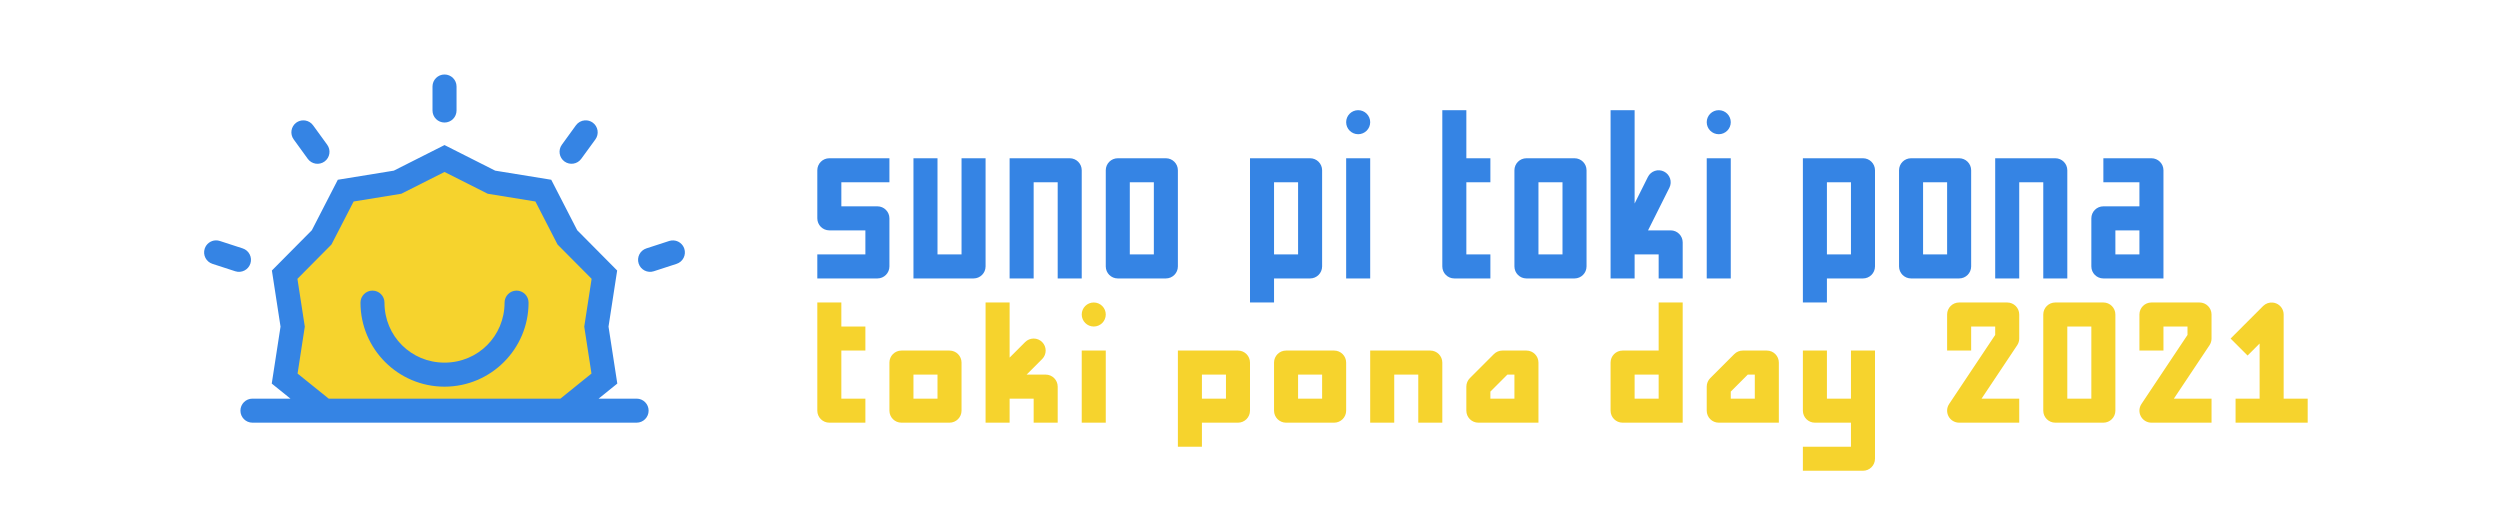
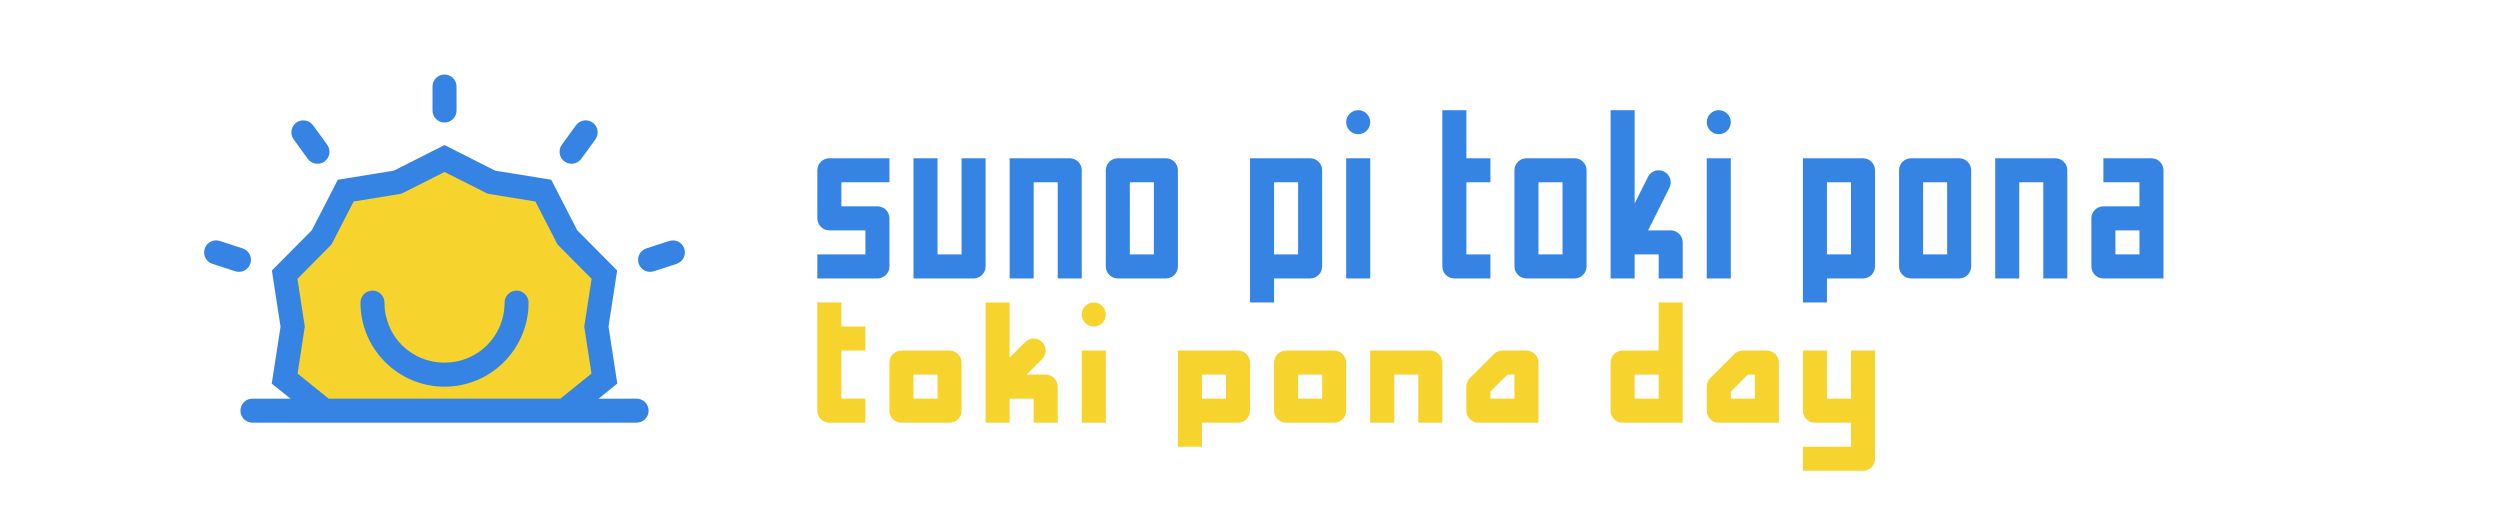
- <svg xmlns="http://www.w3.org/2000/svg" width="1920" height="400" viewBox="0 0 1920 400" version="1.1" id="svg5">
-   <defs id="defs2" />
-   <g id="layer1">
-     <path style="color:#000000;fill:#f6d32d;stroke-width:18.442px;-inkscape-stroke:none" d="m 433.601,315.388 30.566,-24.655 -6.143,-39.892 6.143,-39.892 -28.417,-28.663 -18.479,-35.884 -39.837,-6.486 -36.043,-18.168 -36.041,18.169 -39.838,6.486 -18.479,35.884 -28.417,28.663 6.143,39.892 -6.143,39.892 30.566,24.655 z" id="path6873" />
-     <path id="path23859-3" style="color:#000000;fill:#3584e4;stroke-width:18.462;stroke-linecap:square;stroke-linejoin:round;-inkscape-stroke:none" d="m 1043.077,84.616 c -5.098,4e-5 -9.231,4.133 -9.231,9.231 0,5.098 4.133,9.231 9.231,9.231 5.098,2e-5 9.231,-4.133 9.231,-9.231 0,-5.098 -4.133,-9.231 -9.231,-9.231 z m 64.615,0 v 9.231 27.692 18.462 64.615 c 5e-4,5.098 4.133,9.23 9.231,9.231 h 18.462 9.231 v -18.462 h -9.231 -9.231 v -55.385 h 9.231 9.231 v -18.462 h -9.231 -9.231 V 93.847 84.616 Z m 129.231,0 v 9.231 83.077 18.462 9.231 9.231 h 18.462 v -9.231 -9.231 h 18.462 v 9.231 9.231 h 18.462 v -9.231 -18.462 c -5e-4,-5.098 -4.133,-9.23 -9.231,-9.231 h -17.38 l 16.406,-32.776 c 2.291,-4.57 0.431,-10.13 -4.147,-12.404 -2.185,-1.092 -4.713,-1.273 -7.031,-0.505 -2.326,0.78 -4.247,2.453 -5.337,4.651 l -10.204,20.409 V 93.847 84.616 Z m 83.077,0 c -5.098,-2e-5 -9.231,4.133 -9.231,9.231 0,5.098 4.133,9.231 9.231,9.231 5.098,2e-5 9.231,-4.133 9.231,-9.231 0,-5.098 -4.133,-9.231 -9.231,-9.231 z m -683.077,36.923 c -5.098,5.1e-4 -9.23,4.133 -9.231,9.231 v 36.923 c 5.1e-4,5.098 4.133,9.23 9.231,9.231 h 27.692 v 18.462 h -27.692 -9.231 v 18.462 h 9.231 36.923 c 5.098,-5.1e-4 9.23,-4.133 9.231,-9.231 v -36.923 c -5.1e-4,-5.098 -4.133,-9.23 -9.231,-9.231 h -27.692 v -18.462 h 27.692 9.231 v -18.462 h -9.231 z m 64.615,0 v 9.231 73.846 9.231 H 720 747.692 c 5.098,-5.1e-4 9.23,-4.133 9.231,-9.231 v -73.846 -9.231 h -18.462 v 9.231 64.615 H 720 v -64.615 -9.231 z m 73.846,0 v 18.462 64.615 9.231 h 18.462 v -9.231 -64.615 h 18.462 v 64.615 9.231 h 18.462 v -9.231 -73.846 c -5.1e-4,-5.098 -4.133,-9.23 -9.231,-9.231 h -27.692 z m 83.077,0 c -5.098,5.1e-4 -9.23,4.133 -9.231,9.231 v 73.846 c 5.1e-4,5.098 4.133,9.23 9.231,9.231 h 36.923 c 5.098,-5.1e-4 9.23,-4.133 9.231,-9.231 V 130.77 c -5.1e-4,-5.098 -4.133,-9.23 -9.231,-9.231 z m 101.538,0 v 18.462 55.385 18.462 9.231 9.231 h 18.462 v -9.231 -9.231 h 27.692 c 5.098,-4.9e-4 9.23,-4.133 9.231,-9.231 V 130.77 c -5e-4,-5.098 -4.133,-9.23 -9.231,-9.231 h -27.692 z m 73.846,0 v 9.231 73.846 9.231 h 18.462 v -9.231 -73.846 -9.231 z m 138.462,0 c -5.098,4.9e-4 -9.23,4.133 -9.231,9.231 v 73.846 c 5e-4,5.098 4.133,9.23 9.231,9.231 h 36.923 c 5.098,-5.5e-4 9.23,-4.133 9.231,-9.231 V 130.77 c -5e-4,-5.098 -4.133,-9.23 -9.231,-9.231 z m 138.462,0 v 9.231 73.846 9.231 h 18.462 v -9.231 -73.846 -9.231 z m 73.846,0 v 18.462 55.385 18.462 9.231 9.231 h 18.462 v -9.231 -9.231 h 27.692 c 5.098,-4.9e-4 9.23,-4.133 9.231,-9.231 V 130.77 c -5e-4,-5.098 -4.133,-9.23 -9.231,-9.231 h -27.692 z m 83.077,0 c -5.098,4.9e-4 -9.23,4.133 -9.231,9.231 v 73.846 c 5e-4,5.098 4.133,9.23 9.231,9.231 h 36.923 c 5.098,-4.9e-4 9.23,-4.133 9.231,-9.231 V 130.77 c -5e-4,-5.098 -4.133,-9.23 -9.231,-9.231 z m 64.615,0 v 18.462 64.615 9.231 h 18.462 v -9.231 -64.615 h 18.462 v 64.615 9.231 h 18.462 v -9.231 -73.846 c -5e-4,-5.098 -4.133,-9.23 -9.231,-9.231 h -27.692 z m 83.077,0 v 18.462 h 9.231 18.462 v 18.462 h -27.692 c -5.098,4.9e-4 -9.23,4.133 -9.231,9.231 v 36.923 c 5e-4,5.098 4.133,9.23 9.231,9.231 46.154,0 46.154,0 46.154,0 V 176.924 158.462 130.77 c -5e-4,-5.098 -4.133,-9.23 -9.231,-9.231 h -27.692 z m -747.692,18.462 h 18.462 v 55.385 h -18.462 z m 110.769,0 h 18.462 v 55.385 h -18.462 z m 203.077,0 H 1200 v 55.385 h -18.462 z m 221.538,0 h 18.462 v 55.385 h -18.462 z m 73.846,0 h 18.462 v 55.385 h -18.462 z m 147.692,36.923 h 18.462 v 18.462 h -18.462 z" />
-     <path id="path2009-6" style="color:#000000;fill:#f6d32d;stroke-width:18.462;stroke-linecap:square;stroke-linejoin:round;-inkscape-stroke:none" d="m 627.692,232.308 v 9.231 9.231 18.462 46.154 a 9.232,9.232 0 0 0 9.231,9.231 h 18.462 9.231 v -18.462 h -9.231 -9.231 v -36.923 h 9.231 9.231 V 250.77 h -9.231 -9.231 v -9.231 -9.231 z m 129.231,0 v 9.231 46.154 18.462 9.231 9.231 h 18.462 v -9.231 -9.231 h 18.462 v 9.231 9.231 h 18.462 v -9.231 -18.462 a 9.232,9.232 0 0 0 -9.231,-9.231 H 788.438 l 11.935,-11.935 a 9.231,9.231 0 0 0 0,-13.053 9.231,9.231 0 0 0 -6.526,-2.704 9.231,9.231 0 0 0 -6.526,2.704 l -11.935,11.935 v -33.101 -9.231 z m 83.077,0 a 9.231,9.231 0 0 0 -9.231,9.231 A 9.231,9.231 0 0 0 840,250.77 9.231,9.231 0 0 0 849.231,241.539 9.231,9.231 0 0 0 840,232.308 Z m 433.846,0 v 9.231 27.692 h -27.692 a 9.232,9.232 0 0 0 -9.231,9.231 v 36.923 a 9.232,9.232 0 0 0 9.231,9.231 h 36.923 9.231 v -9.231 -27.692 -18.462 -27.692 -9.231 z m 230.769,0 a 9.232,9.232 0 0 0 -9.231,9.231 v 18.462 9.231 h 18.462 v -9.231 -9.231 h 18.462 v 6.454 l -35.373,53.041 a 9.232,9.232 0 0 0 7.68,14.351 h 36.923 9.231 v -18.462 h -9.231 -19.688 l 27.368,-41.034 a 9.232,9.232 0 0 0 1.55,-5.12 v -18.462 a 9.232,9.232 0 0 0 -9.231,-9.231 z m 73.846,0 a 9.232,9.232 0 0 0 -9.231,9.231 v 73.846 a 9.232,9.232 0 0 0 9.231,9.231 h 36.923 a 9.232,9.232 0 0 0 9.231,-9.231 v -73.846 a 9.232,9.232 0 0 0 -9.231,-9.231 z m 73.846,0 a 9.232,9.232 0 0 0 -9.231,9.231 v 18.462 9.231 h 18.462 v -9.231 -9.231 H 1680 v 6.454 l -35.373,53.041 a 9.232,9.232 0 0 0 7.68,14.351 h 36.923 9.231 v -18.462 h -9.231 -19.688 l 27.368,-41.034 a 9.232,9.232 0 0 0 1.55,-5.12 v -18.462 a 9.232,9.232 0 0 0 -9.231,-9.231 z m 93.209,0.072 a 9.232,9.232 0 0 0 -7.428,2.632 l -18.462,18.462 -6.526,6.527 13.053,13.053 6.527,-6.526 2.704,-2.704 v 42.332 h -9.231 -9.231 v 18.462 h 9.231 9.231 18.462 9.231 9.231 v -18.462 h -9.231 -9.231 v -64.615 a 9.232,9.232 0 0 0 -5.697,-8.51 9.232,9.232 0 0 0 -2.632,-0.649 z m -157.825,18.39 h 18.462 v 55.385 h -18.462 z m -895.385,18.462 a 9.232,9.232 0 0 0 -9.231,9.231 v 36.923 a 9.232,9.232 0 0 0 9.231,9.231 h 36.923 a 9.232,9.232 0 0 0 9.231,-9.231 v -36.923 a 9.232,9.232 0 0 0 -9.231,-9.231 z m 138.462,0 v 9.231 36.923 9.231 h 18.462 v -9.231 -36.923 -9.231 z m 73.846,0 v 18.462 18.462 18.462 9.231 9.231 h 18.462 v -9.231 -9.231 h 27.692 A 9.232,9.232 0 0 0 960,315.385 v -36.923 a 9.232,9.232 0 0 0 -9.231,-9.231 h -27.692 z m 83.077,0 a 9.232,9.232 0 0 0 -9.231,9.231 v 36.923 a 9.232,9.232 0 0 0 9.231,9.231 h 36.923 a 9.232,9.232 0 0 0 9.231,-9.231 v -36.923 a 9.232,9.232 0 0 0 -9.231,-9.231 z m 64.615,0 v 18.462 27.692 9.231 h 18.462 v -9.231 -27.692 h 18.462 v 27.692 9.231 h 18.462 v -9.231 -36.923 a 9.232,9.232 0 0 0 -9.231,-9.231 h -27.692 z m 101.538,0 a 9.232,9.232 0 0 0 -6.527,2.704 l -18.462,18.462 a 9.232,9.232 0 0 0 -2.704,6.526 v 18.462 a 9.232,9.232 0 0 0 9.231,9.231 h 27.692 9.231 9.231 v -18.462 -27.692 a 9.232,9.232 0 0 0 -9.231,-9.231 z m 184.615,0 a 9.232,9.232 0 0 0 -6.526,2.704 l -18.462,18.462 a 9.232,9.232 0 0 0 -2.704,6.526 v 18.462 a 9.232,9.232 0 0 0 9.231,9.231 h 27.692 9.231 9.231 v -18.462 -27.692 a 9.232,9.232 0 0 0 -9.231,-9.231 z m 46.154,0 v 9.231 36.923 a 9.232,9.232 0 0 0 9.231,9.231 h 27.692 v 18.462 h -27.692 -9.231 v 18.462 h 9.231 36.923 A 9.232,9.232 0 0 0 1440,352.308 v -27.692 -18.462 -27.692 -9.231 h -18.462 v 9.231 27.692 h -18.462 v -27.692 -9.231 z M 701.538,287.693 H 720 v 18.462 h -18.462 z m 221.538,0 h 18.462 v 18.462 h -18.462 z m 73.846,0 h 18.462 v 18.462 h -18.462 z m 160.745,0 h 5.409 v 18.462 h -18.462 v -5.409 z m 97.716,0 h 18.462 v 18.462 h -18.462 z m 86.899,0 h 5.409 v 18.462 h -18.462 v -5.409 z" />
-     <path id="path6923" style="color:#000000;fill:#3584e4;stroke-width:18.462;stroke-linecap:round;-inkscape-stroke:none" d="m 341.394,57.212 a 9.221,9.221 0 0 0 -9.231,9.195 v 18.462 a 9.221,9.221 0 0 0 9.231,9.231 9.221,9.221 0 0 0 9.231,-9.231 V 66.407 a 9.221,9.221 0 0 0 -9.231,-9.195 z M 233.005,92.44 a 9.221,9.221 0 0 0 -5.445,1.731 9.221,9.221 0 0 0 -2.019,12.873 l 10.817,14.928 a 9.221,9.221 0 0 0 12.909,2.055 9.221,9.221 0 0 0 2.019,-12.873 L 240.433,96.226 a 9.221,9.221 0 0 0 -5.986,-3.678 9.221,9.221 0 0 0 -1.442,-0.109 z m 216.13,0 a 9.221,9.221 0 0 0 -6.815,3.786 l -10.817,14.928 a 9.221,9.221 0 0 0 2.019,12.873 9.221,9.221 0 0 0 12.873,-2.055 l 10.853,-14.892 a 9.221,9.221 0 0 0 -2.019,-12.909 9.221,9.221 0 0 0 -6.094,-1.731 z m -107.74,18.966 -38.942,19.651 -43.017,6.995 -19.94,38.762 -30.685,30.938 6.635,43.089 -6.743,43.738 14.351,11.575 h -29.207 a 9.221,9.221 0 0 0 -9.195,9.231 9.221,9.221 0 0 0 9.195,9.231 h 295.096 a 9.221,9.221 0 0 0 9.195,-9.231 9.221,9.221 0 0 0 -9.195,-9.231 h -29.207 l 14.351,-11.575 -6.743,-43.738 6.635,-43.089 -30.685,-30.938 -19.94,-38.762 -43.053,-6.995 z m 0,20.661 33.173,16.731 36.635,5.95 16.983,33.029 26.178,26.358 -5.661,36.707 5.553,36.058 -23.87,19.255 H 252.44 l -23.906,-19.255 5.553,-36.058 -5.661,-36.707 26.142,-26.358 17.019,-33.029 36.635,-5.95 z M 165.685,184.604 a 9.221,9.221 0 0 0 -8.474,6.382 9.221,9.221 0 0 0 5.95,11.647 l 17.524,5.697 a 9.221,9.221 0 0 0 11.611,-5.913 9.221,9.221 0 0 0 -5.913,-11.647 l -17.524,-5.697 a 9.221,9.221 0 0 0 -3.173,-0.469 z m 351.418,0.037 a 9.221,9.221 0 0 0 -3.173,0.433 l -17.524,5.696 a 9.221,9.221 0 0 0 -5.913,11.647 9.221,9.221 0 0 0 11.611,5.913 l 17.524,-5.697 a 9.221,9.221 0 0 0 5.913,-11.647 9.221,9.221 0 0 0 -8.438,-6.346 z M 286.082,223.186 a 9.221,9.221 0 0 0 -9.231,9.231 c 0,35.599 28.944,64.543 64.543,64.543 35.599,0 64.543,-28.944 64.543,-64.543 a 9.221,9.221 0 0 0 -9.231,-9.231 9.221,9.221 0 0 0 -9.195,9.231 c 0,25.702 -20.416,46.082 -46.118,46.082 -25.702,0 -46.118,-20.38 -46.118,-46.082 a 9.221,9.221 0 0 0 -9.195,-9.231 z" />
+ <svg xmlns="http://www.w3.org/2000/svg" width="1920" height="400" version="1.1" viewBox="0 0 1920 400">
+   <path d="m433.6 315.39 30.566-24.655-6.143-39.892 6.143-39.892-28.417-28.663-18.479-35.884-39.836-6.486-36.043-18.168-36.041 18.169-39.838 6.486-18.479 35.884-28.417 28.663 6.143 39.892-6.143 39.892 30.566 24.655z" color="#000000" fill="#f6d32d" stroke-width="18.442px" style="-inkscape-stroke:none" />
+   <g stroke-width="18.462">
+     <path d="m1043.1 84.616c-5.098 4e-5 -9.231 4.133-9.231 9.231s4.133 9.231 9.231 9.231c5.098 2e-5 9.231-4.133 9.231-9.231s-4.133-9.231-9.231-9.231zm64.615 0v120c5e-4 5.098 4.133 9.23 9.231 9.231h27.692v-18.462h-18.462v-55.385h18.462v-18.462h-18.462v-36.923zm129.23 0v129.23h18.462v-18.462h18.462v18.462h18.462v-27.692c-5e-4 -5.098-4.133-9.23-9.231-9.231h-17.38l16.406-32.776c2.291-4.57 0.431-10.13-4.147-12.404-2.185-1.092-4.713-1.273-7.031-0.505-2.326 0.78-4.247 2.453-5.337 4.651l-10.204 20.409v-71.683zm83.077 0c-5.098-2e-5 -9.231 4.133-9.231 9.231s4.133 9.231 9.231 9.231c5.098 2e-5 9.231-4.133 9.231-9.231s-4.133-9.231-9.231-9.231zm-683.08 36.923c-5.098 5.1e-4 -9.23 4.133-9.231 9.231v36.923c5.1e-4 5.098 4.133 9.23 9.231 9.231h27.692v18.462h-36.923v18.462h46.154c5.098-5.1e-4 9.23-4.133 9.231-9.231v-36.923c-5.1e-4 -5.098-4.133-9.23-9.231-9.231h-27.692v-18.462h36.923v-18.462h-9.231zm64.615 0v92.308h46.154c5.098-5.1e-4 9.23-4.133 9.231-9.231v-83.077h-18.462v73.846h-18.462v-73.846zm73.846 0v92.308h18.462v-73.846h18.462v73.846h18.462v-83.077c-5.1e-4 -5.098-4.133-9.23-9.231-9.231h-27.692zm83.077 0c-5.098 5.1e-4 -9.23 4.133-9.231 9.231v73.846c5.1e-4 5.098 4.133 9.23 9.231 9.231h36.923c5.098-5.1e-4 9.23-4.133 9.231-9.231v-73.846c-5.1e-4 -5.098-4.133-9.23-9.231-9.231zm101.54 0v110.77h18.462v-18.462h27.692c5.098-4.9e-4 9.23-4.133 9.231-9.231v-73.846c-5e-4 -5.098-4.133-9.23-9.231-9.231h-27.692zm73.846 0v92.308h18.462v-92.308zm138.46 0c-5.098 4.9e-4 -9.23 4.133-9.231 9.231v73.846c5e-4 5.098 4.133 9.23 9.231 9.231h36.923c5.098-5.5e-4 9.23-4.133 9.231-9.231v-73.846c-5e-4 -5.098-4.133-9.23-9.231-9.231zm138.46 0v92.308h18.462v-92.308zm73.846 0v110.77h18.462v-18.462h27.692c5.098-4.9e-4 9.23-4.133 9.231-9.231v-73.846c-5e-4 -5.098-4.133-9.23-9.231-9.231h-27.692zm83.077 0c-5.098 4.9e-4 -9.23 4.133-9.231 9.231v73.846c5e-4 5.098 4.133 9.23 9.231 9.231h36.923c5.098-4.9e-4 9.23-4.133 9.231-9.231v-73.846c-5e-4 -5.098-4.133-9.23-9.231-9.231zm64.615 0v92.308h18.462v-73.846h18.462v73.846h18.462v-83.077c-5e-4 -5.098-4.133-9.23-9.231-9.231h-27.692zm83.077 0v18.462h27.692v18.462h-27.692c-5.098 4.9e-4 -9.23 4.133-9.231 9.231v36.923c5e-4 5.098 4.133 9.23 9.231 9.231h46.154v-83.077c-5e-4 -5.098-4.133-9.23-9.231-9.231h-27.692zm-747.69 18.462h18.462v55.385h-18.462zm110.77 0h18.462v55.385h-18.462zm203.08 0h18.462v55.385h-18.462zm221.54 0h18.462v55.385h-18.462zm73.846 0h18.462v55.385h-18.462zm147.69 36.923h18.462v18.462h-18.462z" color="#000000" fill="#3584e4" stroke-linecap="square" stroke-linejoin="round" style="-inkscape-stroke:none" />
+     <path d="m627.69 232.31v83.077c5.1e-4 5.098 4.133 9.23 9.231 9.231h27.692v-18.462h-18.462v-36.923h18.462v-18.462h-18.462v-18.462zm129.23 0v92.308h18.462v-18.462h18.462v18.462h18.462v-27.692c-5.1e-4 -5.098-4.133-9.23-9.231-9.231h-14.639l11.935-11.935c3.604-3.605 3.604-9.448 0-13.053-1.731-1.731-4.078-2.704-6.526-2.704-2.448 3.7e-4 -4.796 0.973-6.526 2.704l-11.935 11.935v-42.332zm83.077 0c-5.098 0-9.231 4.133-9.231 9.231s4.133 9.231 9.231 9.231 9.231-4.133 9.231-9.231-4.133-9.231-9.231-9.231zm433.85 0v36.923h-27.692c-5.098 5.5e-4 -9.23 4.133-9.231 9.231v36.923c5e-4 5.098 4.133 9.23 9.231 9.231h46.154v-92.308zm-581.53 36.924c-5.098 5.1e-4 -9.23 4.133-9.231 9.231v36.923c5.1e-4 5.098 4.133 9.23 9.231 9.231h36.923c5.098-5.1e-4 9.23-4.133 9.231-9.231v-36.923c-5.1e-4 -5.098-4.133-9.23-9.231-9.231zm138.46 0v55.385h18.462v-55.385zm73.846 0v73.846h18.462v-18.462h27.692c5.098-5.1e-4 9.23-4.133 9.231-9.231v-36.923c-5.1e-4 -5.098-4.133-9.23-9.231-9.231h-27.692zm83.077 0c-5.098 5.1e-4 -9.23 4.133-9.231 9.231v36.923c5.1e-4 5.098 4.133 9.23 9.231 9.231h36.923c5.098-4.9e-4 9.23-4.133 9.231-9.231v-36.923c-5e-4 -5.098-4.133-9.23-9.231-9.231zm64.615 0v55.385h18.462v-36.923h18.462v36.923h18.462v-46.154c-5e-4 -5.098-4.133-9.23-9.231-9.231h-27.692zm101.54 0c-2.448 4.5e-4 -4.796 0.973-6.527 2.704l-18.462 18.462c-1.731 1.731-2.704 4.078-2.704 6.526v18.462c5e-4 5.098 4.133 9.23 9.231 9.231h46.154v-46.154c-5e-4 -5.098-4.133-9.23-9.231-9.231zm184.62 0c-2.448 4.8e-4 -4.795 0.973-6.526 2.704l-18.462 18.462c-1.731 1.731-2.704 4.078-2.704 6.526v18.462c5e-4 5.098 4.133 9.23 9.231 9.231h46.154v-46.154c-5e-4 -5.098-4.133-9.23-9.231-9.231zm46.154 0v46.154c5e-4 5.098 4.133 9.23 9.231 9.231h27.692v18.462h-36.923v18.462h46.154c5.098-4.9e-4 9.23-4.133 9.231-9.231v-83.077h-18.462v36.923h-18.462v-36.923zm-683.08 18.462h18.462v18.462h-18.462zm221.54 0h18.462v18.462h-18.462zm73.846 0h18.462v18.462h-18.462zm160.75 0h5.409v18.462h-18.462v-5.409zm97.716 0h18.462v18.462h-18.462zm86.899 0h5.409v18.462h-18.462v-5.409z" color="#000000" fill="#f6d32d" stroke-linecap="square" stroke-linejoin="round" style="-inkscape-stroke:none" />
+     <path d="m341.39 57.212a9.221 9.221 0 0 0-9.231 9.195v18.462a9.221 9.221 0 0 0 9.231 9.231 9.221 9.221 0 0 0 9.231-9.231v-18.462a9.221 9.221 0 0 0-9.231-9.195zm-108.39 35.228a9.221 9.221 0 0 0-5.445 1.731 9.221 9.221 0 0 0-2.019 12.873l10.817 14.928a9.221 9.221 0 0 0 12.909 2.055 9.221 9.221 0 0 0 2.019-12.873l-10.853-14.928a9.221 9.221 0 0 0-5.986-3.678 9.221 9.221 0 0 0-1.442-0.109zm216.13 0a9.221 9.221 0 0 0-6.815 3.786l-10.817 14.928a9.221 9.221 0 0 0 2.019 12.873 9.221 9.221 0 0 0 12.873-2.055l10.853-14.892a9.221 9.221 0 0 0-2.019-12.909 9.221 9.221 0 0 0-6.094-1.731zm-107.74 18.966-38.942 19.651-43.017 6.995-19.94 38.762-30.685 30.938 6.635 43.089-6.743 43.738 14.351 11.575h-29.207a9.221 9.221 0 0 0-9.195 9.231 9.221 9.221 0 0 0 9.195 9.231h295.1a9.221 9.221 0 0 0 9.195-9.231 9.221 9.221 0 0 0-9.195-9.231h-29.207l14.351-11.575-6.743-43.738 6.635-43.089-30.685-30.938-19.94-38.762-43.053-6.995zm0 20.661 33.173 16.731 36.635 5.949 16.983 33.029 26.178 26.358-5.661 36.707 5.553 36.058-23.87 19.255h-177.94l-23.906-19.255 5.553-36.058-5.661-36.707 26.142-26.358 17.019-33.029 36.635-5.949zm-175.71 52.536a9.221 9.221 0 0 0-8.474 6.382 9.221 9.221 0 0 0 5.949 11.647l17.524 5.697a9.221 9.221 0 0 0 11.611-5.913 9.221 9.221 0 0 0-5.913-11.647l-17.524-5.697a9.221 9.221 0 0 0-3.173-0.469zm351.42 0.037a9.221 9.221 0 0 0-3.173 0.433l-17.524 5.696a9.221 9.221 0 0 0-5.913 11.647 9.221 9.221 0 0 0 11.611 5.913l17.524-5.697a9.221 9.221 0 0 0 5.913-11.647 9.221 9.221 0 0 0-8.438-6.346zm-231.02 38.546a9.221 9.221 0 0 0-9.231 9.231c0 35.599 28.944 64.543 64.543 64.543s64.543-28.944 64.543-64.543a9.221 9.221 0 0 0-9.231-9.231 9.221 9.221 0 0 0-9.195 9.231c0 25.702-20.416 46.082-46.118 46.082s-46.118-20.38-46.118-46.082a9.221 9.221 0 0 0-9.195-9.231z" color="#000000" fill="#3584e4" stroke-linecap="round" style="-inkscape-stroke:none" />
  </g>
</svg>
